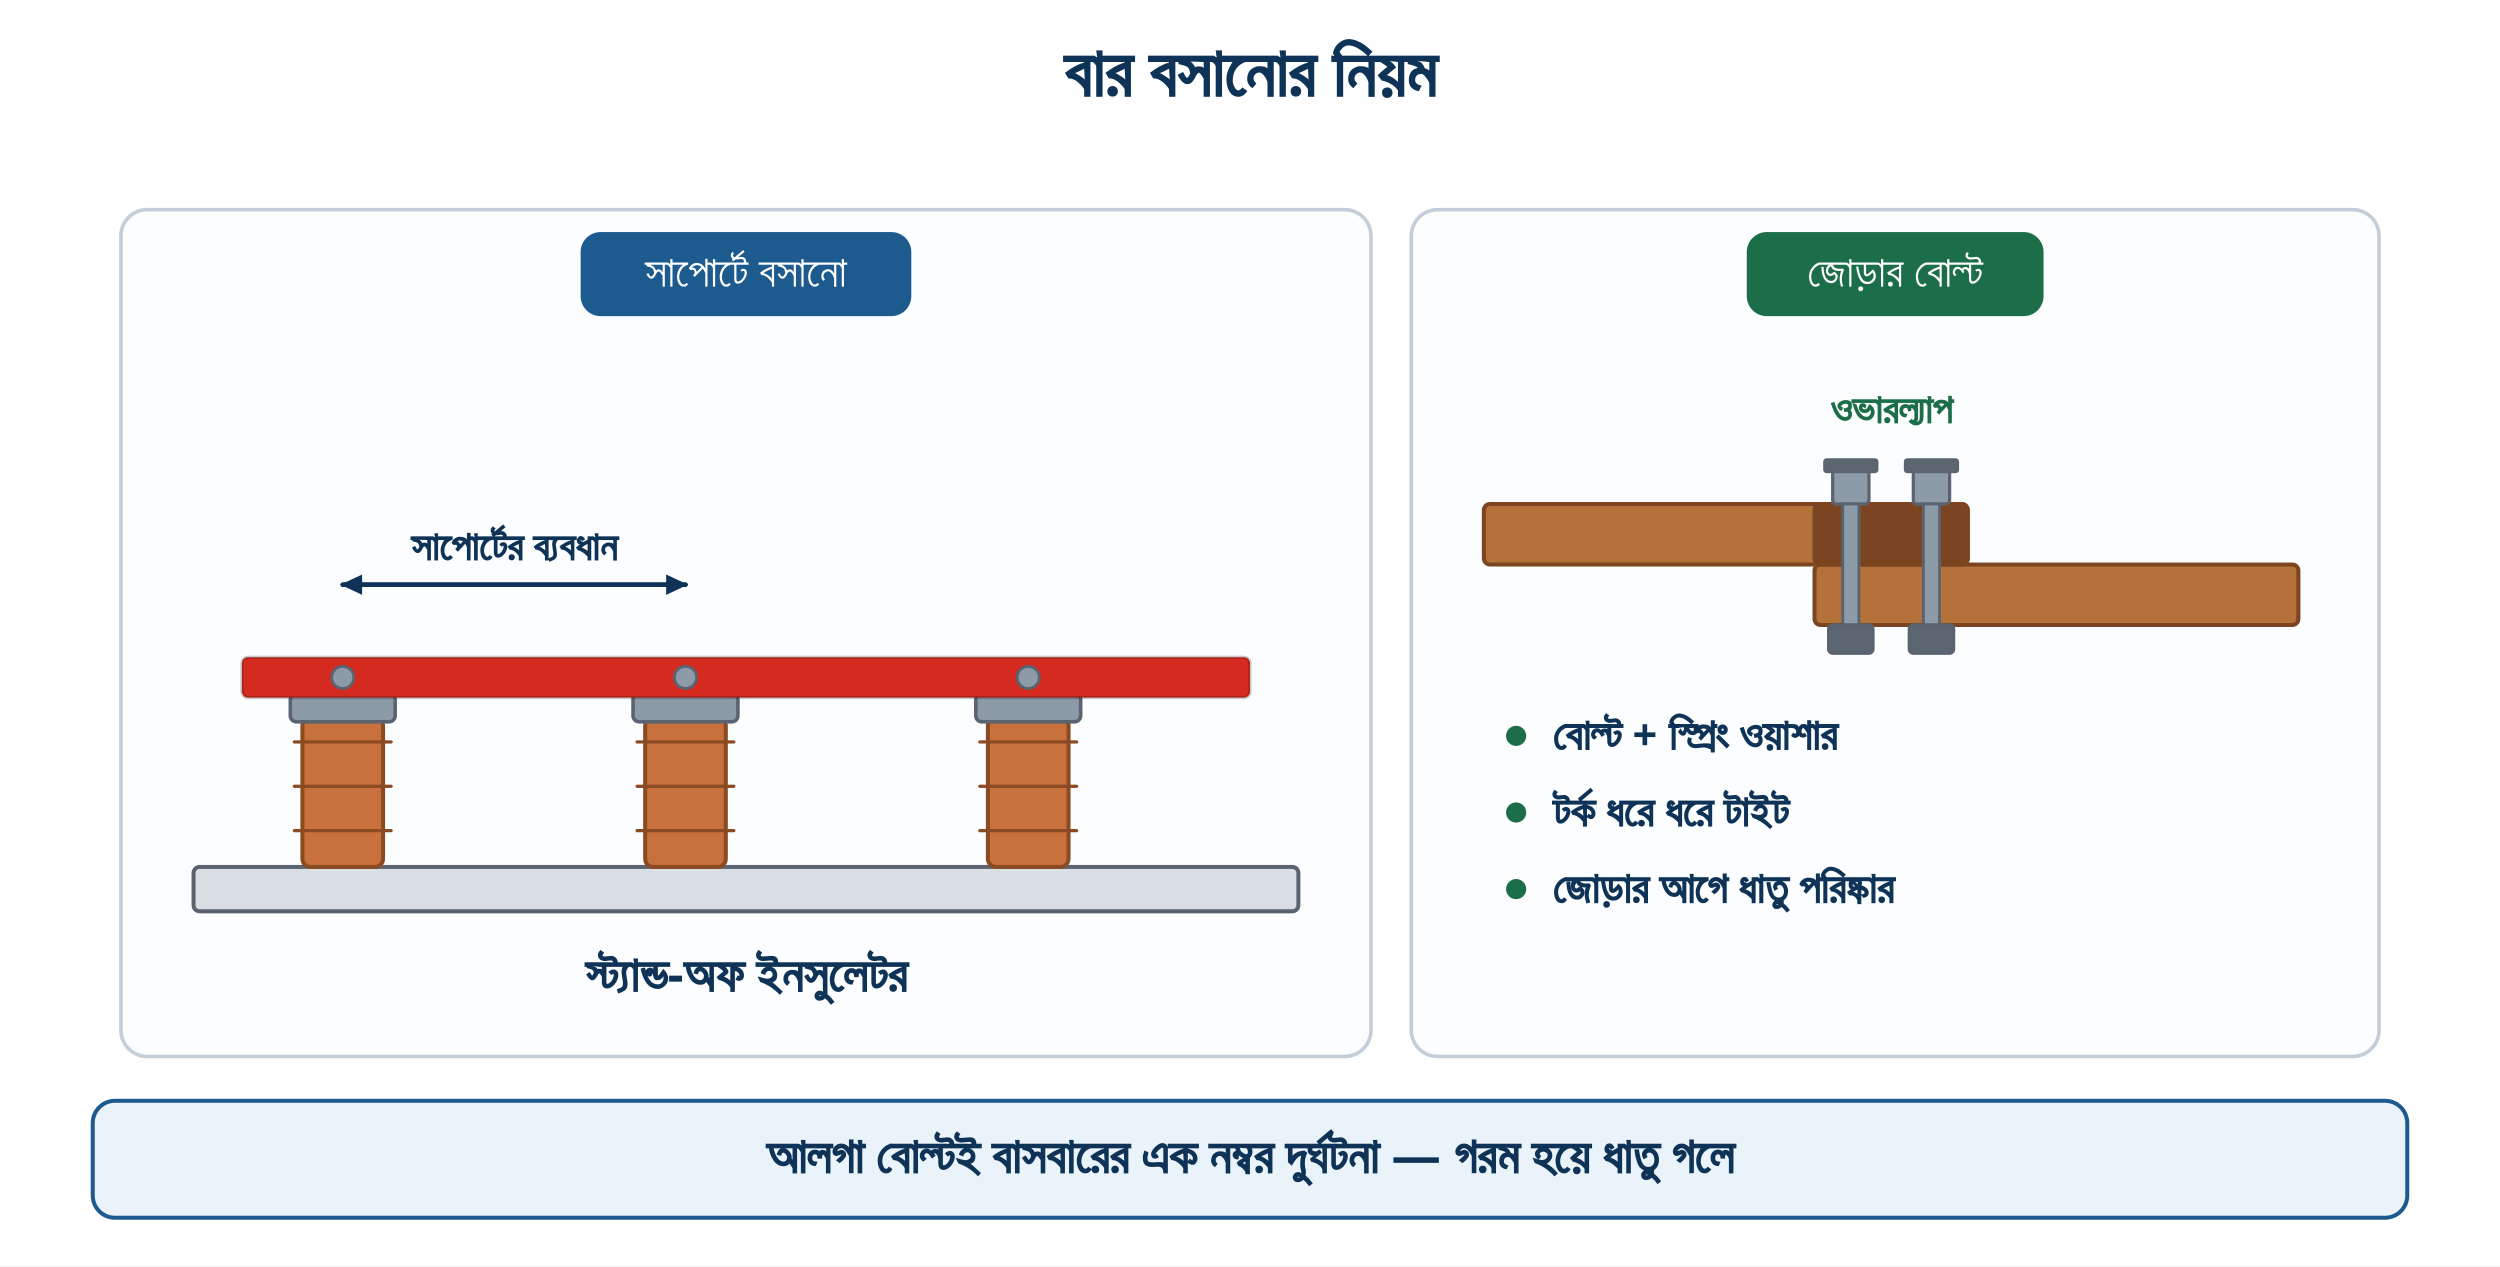
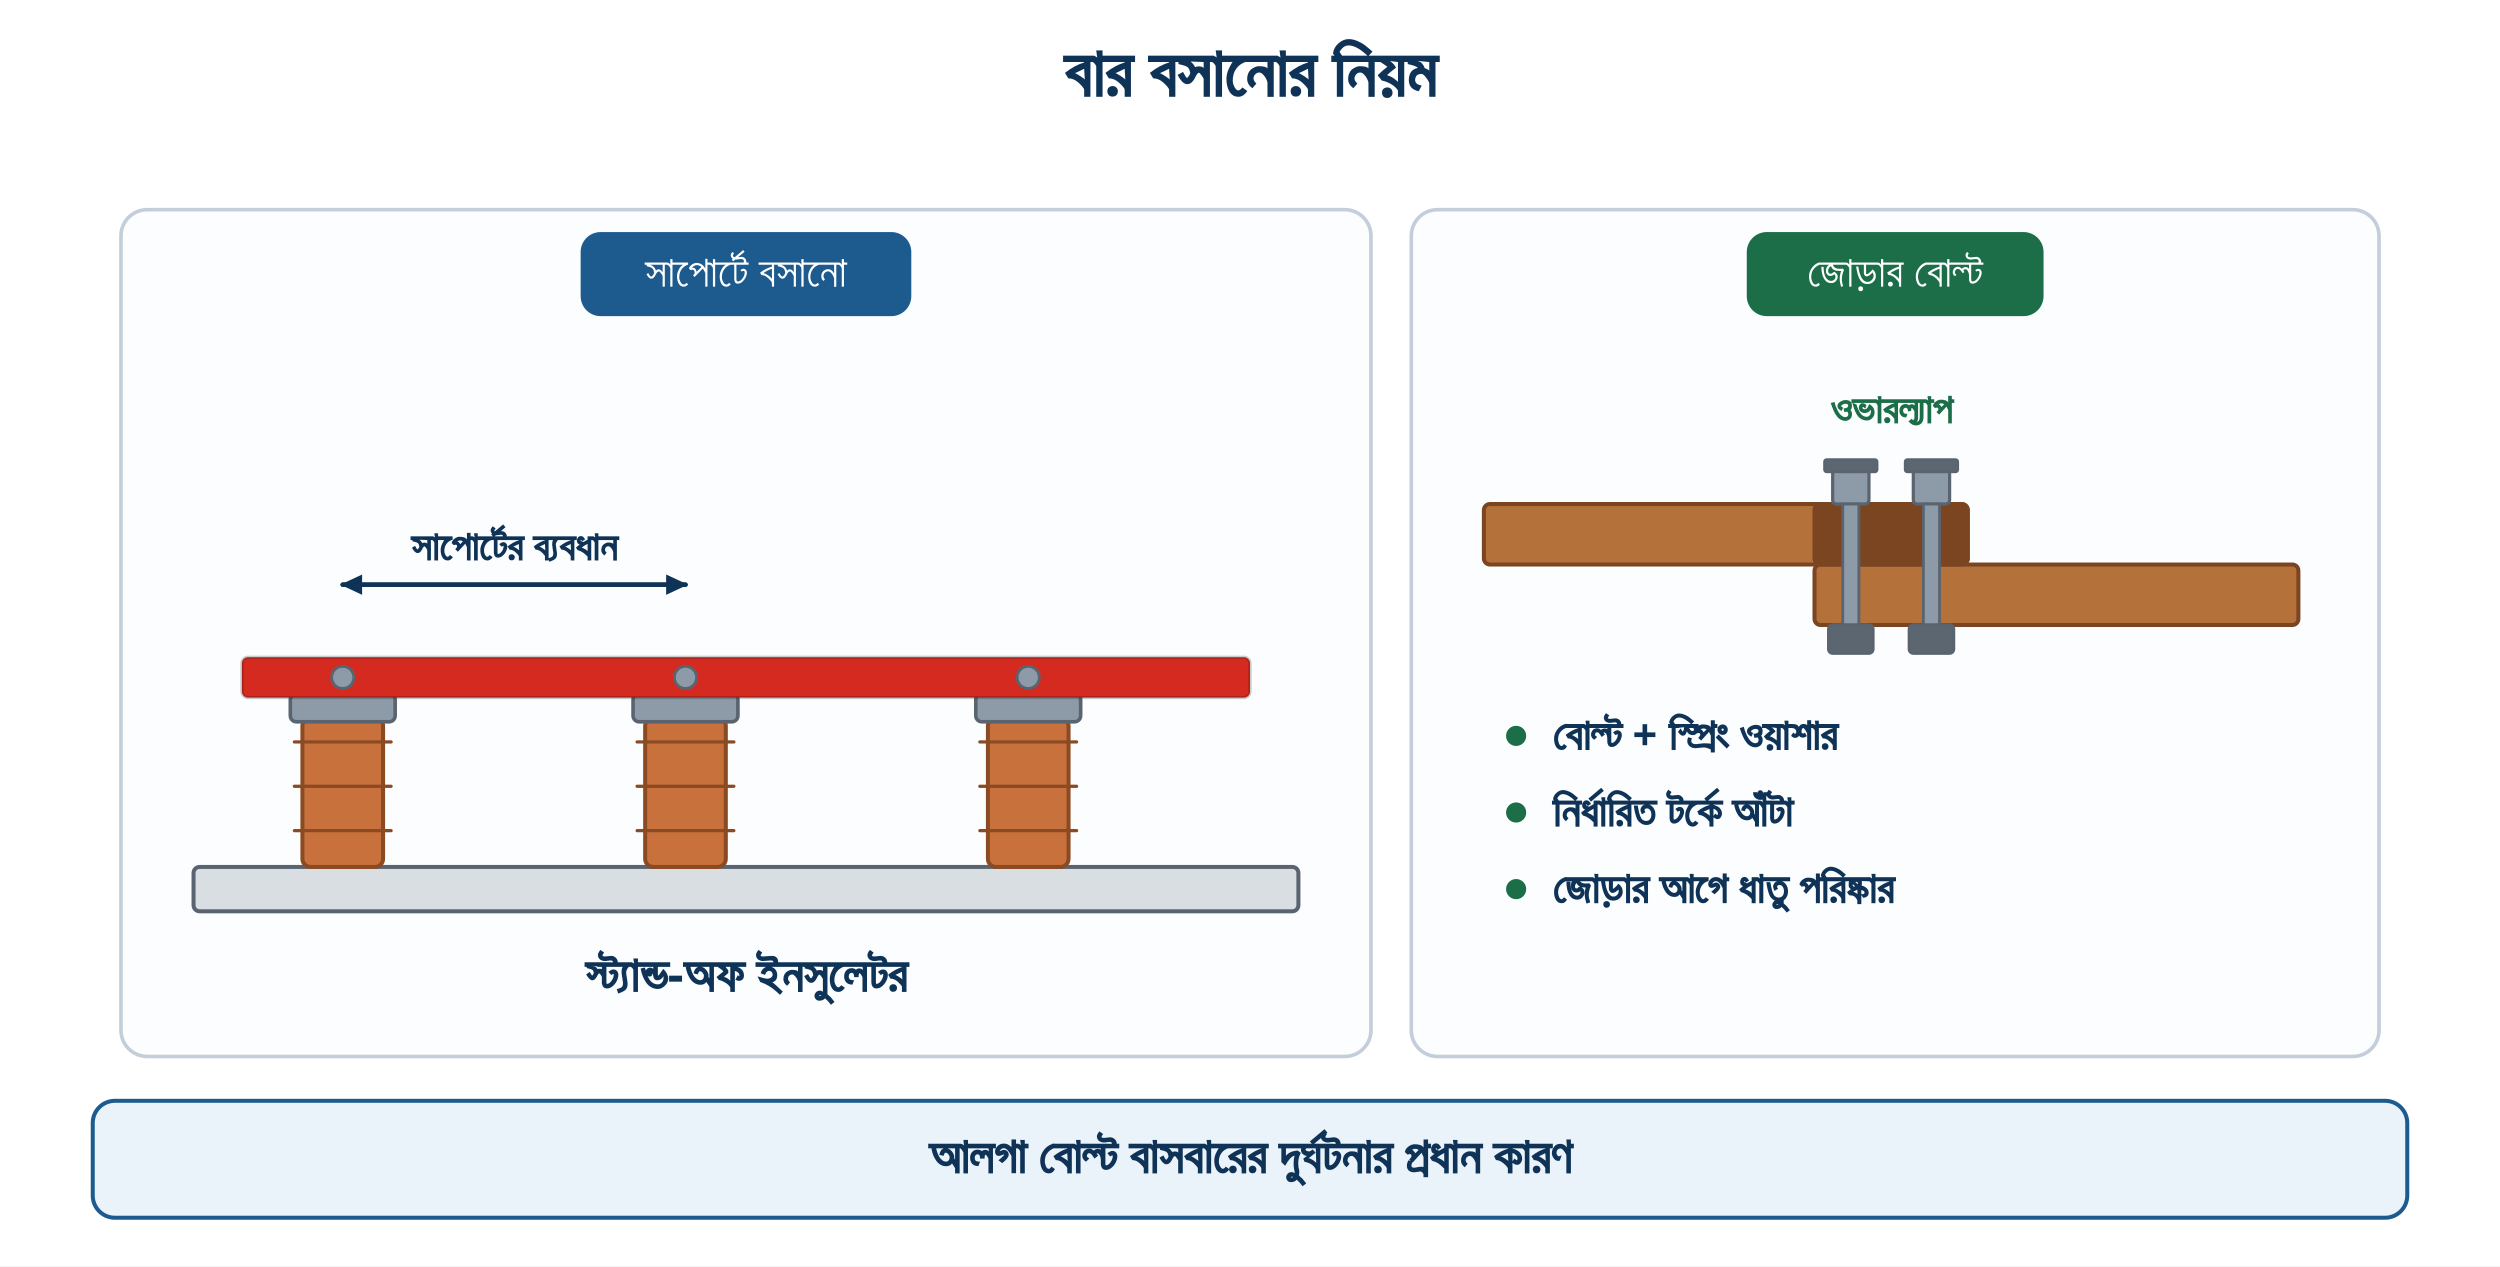
<svg xmlns="http://www.w3.org/2000/svg" width="1240" height="628" viewBox="0 0 1240 628">
  <defs>
    <marker id="b1" viewBox="0 0 10 10" refX="8.5" refY="5" markerUnits="userSpaceOnUse" markerWidth="12" markerHeight="12" orient="auto-start-reverse">
      <path d="M 0.5 0.8 L 9.5 5 L 0.5 9.2 z" fill="#0F3357" />
    </marker>
    <marker id="b2" viewBox="0 0 10 10" refX="8.5" refY="5" markerUnits="userSpaceOnUse" markerWidth="12" markerHeight="12" orient="auto-start-reverse">
      <path d="M 0.5 0.8 L 9.5 5 L 0.5 9.2 z" fill="#0F3357" />
    </marker>
  </defs>
  <rect width="1240" height="628" fill="#FFFFFF" />
  <text x="620.0" y="48.0" font-family="Kalpurush" font-size="34" font-weight="700" fill="#0F3357" text-anchor="middle">বার বসানোর নিয়ম</text>
  <rect x="60.0" y="104.0" width="620.0" height="420.0" rx="13" fill="#FCFDFE" stroke="#C3CEDA" stroke-width="1.8" />
  <rect x="288.9" y="116.0" width="162.2" height="39.9" rx="9" fill="#1D5B8F" stroke="#1D5B8F" stroke-width="1.8" />
  <text x="370.0" y="142.2" font-family="Kalpurush" font-size="21.5" font-weight="600" fill="#FFFFFF" text-anchor="middle">সাপোর্টে বসানো</text>
  <rect x="96.0" y="430.0" width="548.0" height="22.0" rx="3" fill="#D9DEE3" stroke="#5A6470" stroke-width="2" />
  <rect x="150.0" y="356.0" width="40.0" height="74.0" rx="4" fill="#C9713C" stroke="#8A4A22" stroke-width="2" />
  <line x1="146.0" y1="368.0" x2="194.0" y2="368.0" stroke="#8A4A22" stroke-width="1.6" stroke-linecap="round" />
  <line x1="146.0" y1="390.0" x2="194.0" y2="390.0" stroke="#8A4A22" stroke-width="1.6" stroke-linecap="round" />
  <line x1="146.0" y1="412.0" x2="194.0" y2="412.0" stroke="#8A4A22" stroke-width="1.6" stroke-linecap="round" />
  <rect x="144.0" y="344.0" width="52.0" height="14.0" rx="3" fill="#8D9AA8" stroke="#5A6470" stroke-width="1.8" />
  <rect x="320.0" y="356.0" width="40.0" height="74.0" rx="4" fill="#C9713C" stroke="#8A4A22" stroke-width="2" />
  <line x1="316.0" y1="368.0" x2="364.0" y2="368.0" stroke="#8A4A22" stroke-width="1.6" stroke-linecap="round" />
  <line x1="316.0" y1="390.0" x2="364.0" y2="390.0" stroke="#8A4A22" stroke-width="1.6" stroke-linecap="round" />
  <line x1="316.0" y1="412.0" x2="364.0" y2="412.0" stroke="#8A4A22" stroke-width="1.6" stroke-linecap="round" />
  <rect x="314.0" y="344.0" width="52.0" height="14.0" rx="3" fill="#8D9AA8" stroke="#5A6470" stroke-width="1.8" />
  <rect x="490.0" y="356.0" width="40.0" height="74.0" rx="4" fill="#C9713C" stroke="#8A4A22" stroke-width="2" />
  <line x1="486.0" y1="368.0" x2="534.0" y2="368.0" stroke="#8A4A22" stroke-width="1.6" stroke-linecap="round" />
  <line x1="486.0" y1="390.0" x2="534.0" y2="390.0" stroke="#8A4A22" stroke-width="1.6" stroke-linecap="round" />
  <line x1="486.0" y1="412.0" x2="534.0" y2="412.0" stroke="#8A4A22" stroke-width="1.6" stroke-linecap="round" />
  <rect x="484.0" y="344.0" width="52.0" height="14.0" rx="3" fill="#8D9AA8" stroke="#5A6470" stroke-width="1.8" />
  <rect x="120.0" y="326.0" width="500.0" height="20.0" rx="3" fill="#D42A1F" stroke="#00000033" stroke-width="1.6" />
  <circle cx="170.0" cy="336.0" r="5.5" fill="#8D9AA8" stroke="#5A6470" stroke-width="1.4" />
  <circle cx="340.0" cy="336.0" r="5.5" fill="#8D9AA8" stroke="#5A6470" stroke-width="1.4" />
  <circle cx="510.0" cy="336.0" r="5.5" fill="#8D9AA8" stroke="#5A6470" stroke-width="1.4" />
  <line x1="170.0" y1="290.0" x2="340.0" y2="290.0" stroke="#0F3357" stroke-width="2.2" stroke-linecap="round" marker-end="url(#b1)" />
  <line x1="340.0" y1="290.0" x2="170.0" y2="290.0" stroke="#0F3357" stroke-width="2.2" stroke-linecap="round" marker-end="url(#b2)" />
  <text x="255.0" y="278.0" font-family="Kalpurush" font-size="20" font-weight="700" fill="#0F3357" text-anchor="middle">সাপোর্টের ব্যবধান</text>
  <text x="370.0" y="492.0" font-family="Kalpurush" font-size="24.5" font-weight="700" fill="#0F3357" text-anchor="middle">স্ট্যান্ড-অফ ইনসুলেটর</text>
  <rect x="700.0" y="104.0" width="480.0" height="420.0" rx="13" fill="#FCFDFE" stroke="#C3CEDA" stroke-width="1.8" />
  <rect x="867.3" y="116.0" width="145.4" height="39.9" rx="9" fill="#1B6E47" stroke="#1B6E47" stroke-width="1.8" />
  <text x="940.0" y="142.2" font-family="Kalpurush" font-size="21.5" font-weight="600" fill="#FFFFFF" text-anchor="middle">জোড়ার বোল্ট</text>
  <rect x="736.0" y="250.0" width="240.0" height="30.0" rx="3" fill="#B5713A" stroke="#7A4520" stroke-width="2" />
  <rect x="900.0" y="280.0" width="240.0" height="30.0" rx="3" fill="#B5713A" stroke="#7A4520" stroke-width="2" />
  <rect x="900.0" y="250.0" width="76.0" height="30.0" rx="3" fill="#7A4520" stroke="#7A4520" stroke-width="2" />
  <rect x="909.0" y="232.0" width="18.0" height="18.0" rx="2" fill="#8D9AA8" stroke="#5A6470" stroke-width="1.6" />
  <rect x="905.0" y="228.0" width="26.0" height="6.0" rx="1" fill="#5B6670" stroke="#5A6470" stroke-width="1.4" />
  <rect x="914.0" y="250.0" width="8.0" height="60.0" rx="0" fill="#8D9AA8" stroke="#5A6470" stroke-width="1.4" />
  <rect x="907.0" y="310.0" width="22.0" height="14.0" rx="2" fill="#5B6670" stroke="#5A6470" stroke-width="1.6" />
  <rect x="949.0" y="232.0" width="18.0" height="18.0" rx="2" fill="#8D9AA8" stroke="#5A6470" stroke-width="1.6" />
  <rect x="945.0" y="228.0" width="26.0" height="6.0" rx="1" fill="#5B6670" stroke="#5A6470" stroke-width="1.4" />
  <rect x="954.0" y="250.0" width="8.0" height="60.0" rx="0" fill="#8D9AA8" stroke="#5A6470" stroke-width="1.4" />
  <rect x="947.0" y="310.0" width="22.0" height="14.0" rx="2" fill="#5B6670" stroke="#5A6470" stroke-width="1.6" />
  <text x="938.0" y="210.0" font-family="Kalpurush" font-size="20" font-weight="700" fill="#1B6E47" text-anchor="middle">ওভারল্যাপ</text>
  <circle cx="752.0" cy="365.0" r="5.0" fill="#1B6E47" stroke="none" stroke-width="2" />
  <text x="770.0" y="372.0" font-family="Kalpurush" font-size="21.5" font-weight="700" fill="#0F3357" text-anchor="start">বোল্ট + স্প্রিং ওয়াশার</text>
  <circle cx="752.0" cy="403.0" r="5.0" fill="#1B6E47" stroke="none" stroke-width="2" />
-   <text x="770.0" y="410.0" font-family="Kalpurush" font-size="21.5" font-weight="700" fill="#0F3357" text-anchor="start">টর্ক ধরে ধরে টাইট</text>
+   <text x="770.0" y="410.0" font-family="Kalpurush" font-size="21.5" font-weight="700" fill="#0F3357" text-anchor="start">নির্ধারিত টর্কে আঁটা</text>
  <circle cx="752.0" cy="441.0" r="5.0" fill="#1B6E47" stroke="none" stroke-width="2" />
  <text x="770.0" y="448.0" font-family="Kalpurush" font-size="21.5" font-weight="700" fill="#0F3357" text-anchor="start">জোড়ার আগে ধাতু পরিষ্কার</text>
  <rect x="46.0" y="546.0" width="1148.0" height="58.0" rx="11" fill="#EAF2FA" stroke="#1D5B8F" stroke-width="2" />
-   <text x="620.0" y="582.0" font-family="Kalpurush" font-size="24.5" font-weight="700" fill="#0F3357" text-anchor="middle">আলগা বোল্টই বাসবারের এক নম্বর দুর্ঘটনা — গরম হয়ে ধাতু গলে</text>
+   <text x="620.0" y="582.0" font-family="Kalpurush" font-size="24.5" font-weight="700" fill="#0F3357" text-anchor="middle">আলগা বোল্ট বাসবারের দুর্ঘটনার প্রধান কারণ</text>
</svg>
